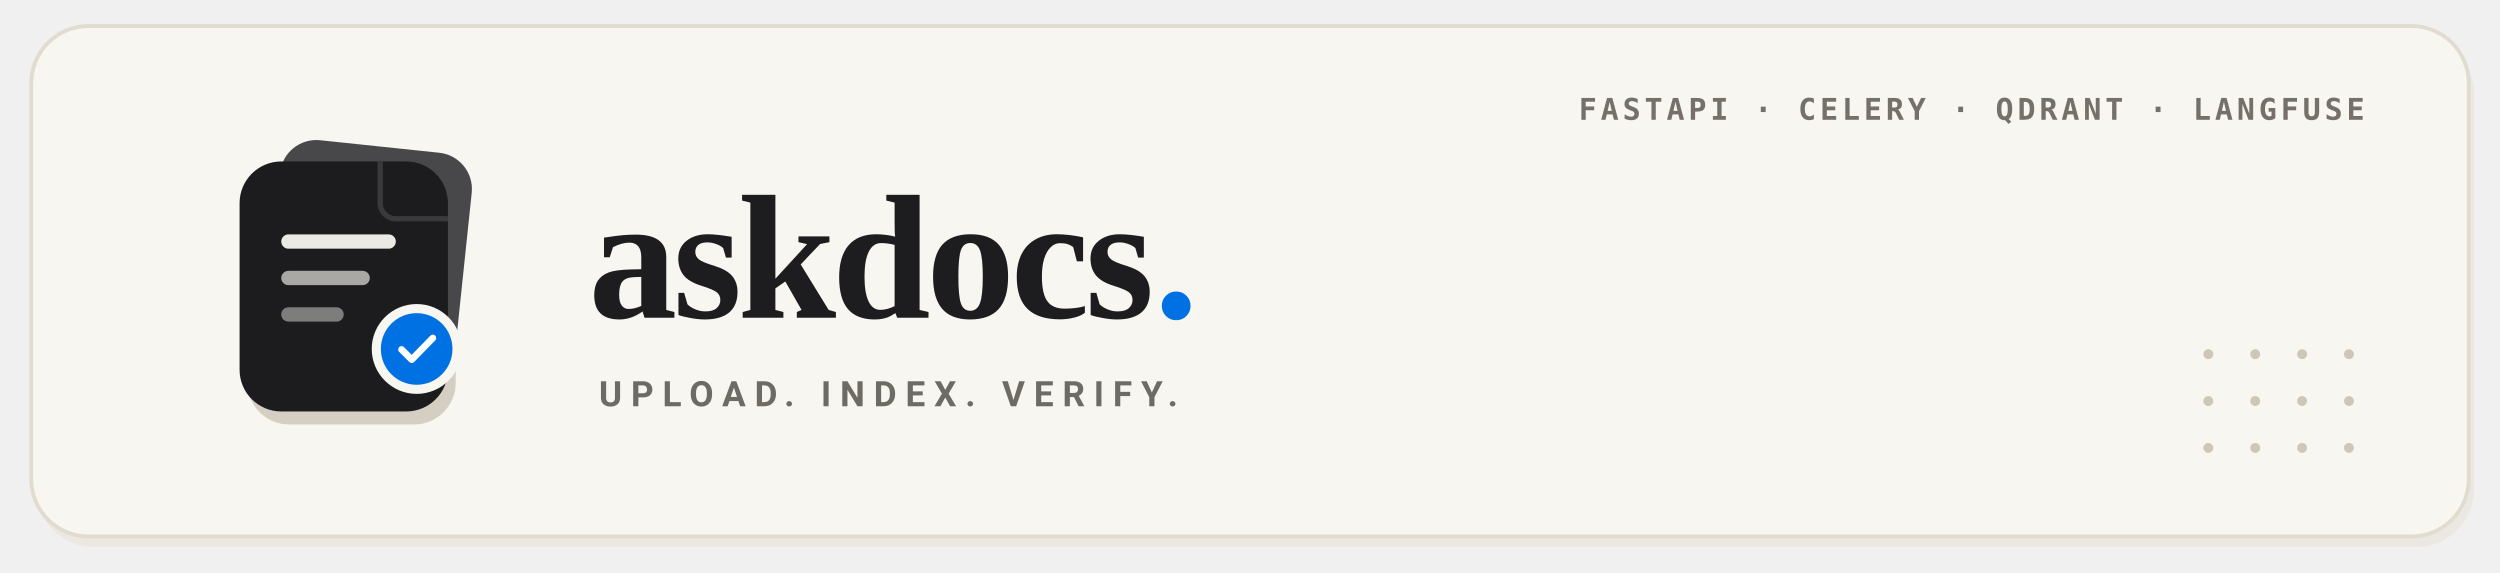
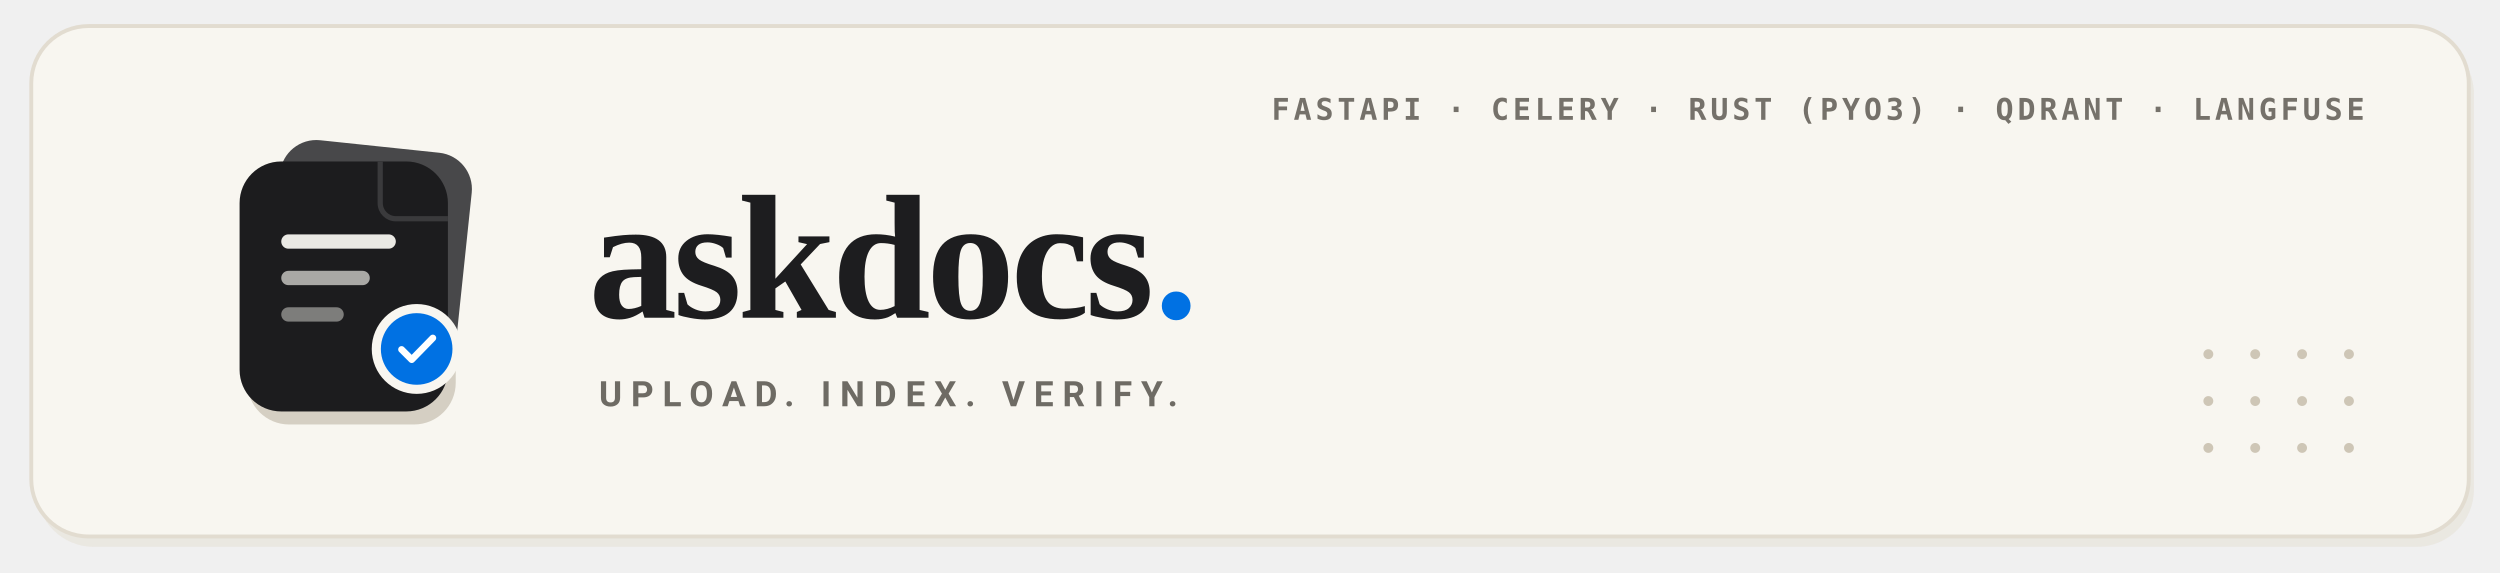
<svg xmlns="http://www.w3.org/2000/svg" viewBox="0 0 960 220" width="960" height="220" role="img" aria-label="AskDocs — Upload. Index. Verify.">
  <rect x="14" y="14" width="936" height="196" rx="22" fill="#E6E1D6" opacity="0.55" />
  <rect x="12" y="10" width="936" height="196" rx="22" fill="#F8F6F0" stroke="#E2DCD0" stroke-width="1.5" />
  <g fill="#CEC6B6">
    <circle cx="848" cy="136" r="1.9" />
    <circle cx="866" cy="136" r="1.9" />
    <circle cx="884" cy="136" r="1.9" />
    <circle cx="902" cy="136" r="1.9" />
    <circle cx="848" cy="154" r="1.9" />
    <circle cx="866" cy="154" r="1.9" />
    <circle cx="884" cy="154" r="1.9" />
    <circle cx="902" cy="154" r="1.9" />
    <circle cx="848" cy="172" r="1.9" />
    <circle cx="866" cy="172" r="1.9" />
    <circle cx="884" cy="172" r="1.9" />
    <circle cx="902" cy="172" r="1.9" />
  </g>
  <text x="908" y="46" text-anchor="end" font-family="'SF Mono', 'JetBrains Mono', ui-monospace, Menlo, Consolas, monospace" font-size="11.5" font-weight="600" letter-spacing="1.5" fill="#75716A">
-     FASTAPI · CELERY · QDRANT · LANGFUSE
+     FASTAPI · CELERY · RUST (PYO3) · QDRANT · LANGFUSE
  </text>
  <g transform="translate(88, 52)">
    <rect x="7" y="15" width="80" height="96" rx="16" fill="#D5CFC3" />
    <rect x="16" y="4" width="74" height="92" rx="14" fill="#48484A" transform="rotate(6 53 50)" />
    <rect x="4" y="10" width="80" height="96" rx="16" fill="#1C1C1E" />
    <path d="M58 10V26C58 29.3 60.7 32 64 32H84" fill="none" stroke="#3A3A3C" stroke-width="2" />
    <rect x="20" y="38" width="44" height="5.5" rx="2.75" fill="#F5F3EE" opacity="0.95" />
    <rect x="20" y="52" width="34" height="5.5" rx="2.75" fill="#F5F3EE" opacity="0.65" />
    <rect x="20" y="66" width="24" height="5.5" rx="2.75" fill="#F5F3EE" opacity="0.45" />
    <circle cx="72" cy="82" r="15.5" fill="#0071E3" stroke="#F8F6F0" stroke-width="3.5" />
    <path d="M66.2 82.2L70.1 86.1L78.2 77.8" fill="none" stroke="#FFFFFF" stroke-width="2.6" stroke-linecap="round" stroke-linejoin="round" />
  </g>
  <g transform="translate(226, 122)">
    <text x="0" y="0" font-family="Georgia, 'Times New Roman', ui-serif, serif" font-size="68" font-weight="700" letter-spacing="-1.6" fill="#1D1D1F">
      askdocs<tspan fill="#0071E3">.</tspan>
    </text>
    <text x="4" y="34" font-family="-apple-system, BlinkMacSystemFont, 'Segoe UI', Roboto, Helvetica, Arial, sans-serif" font-size="13.5" font-weight="600" letter-spacing="3.4" fill="#6E6B64">
      UPLOAD. INDEX. VERIFY.
    </text>
  </g>
</svg>
